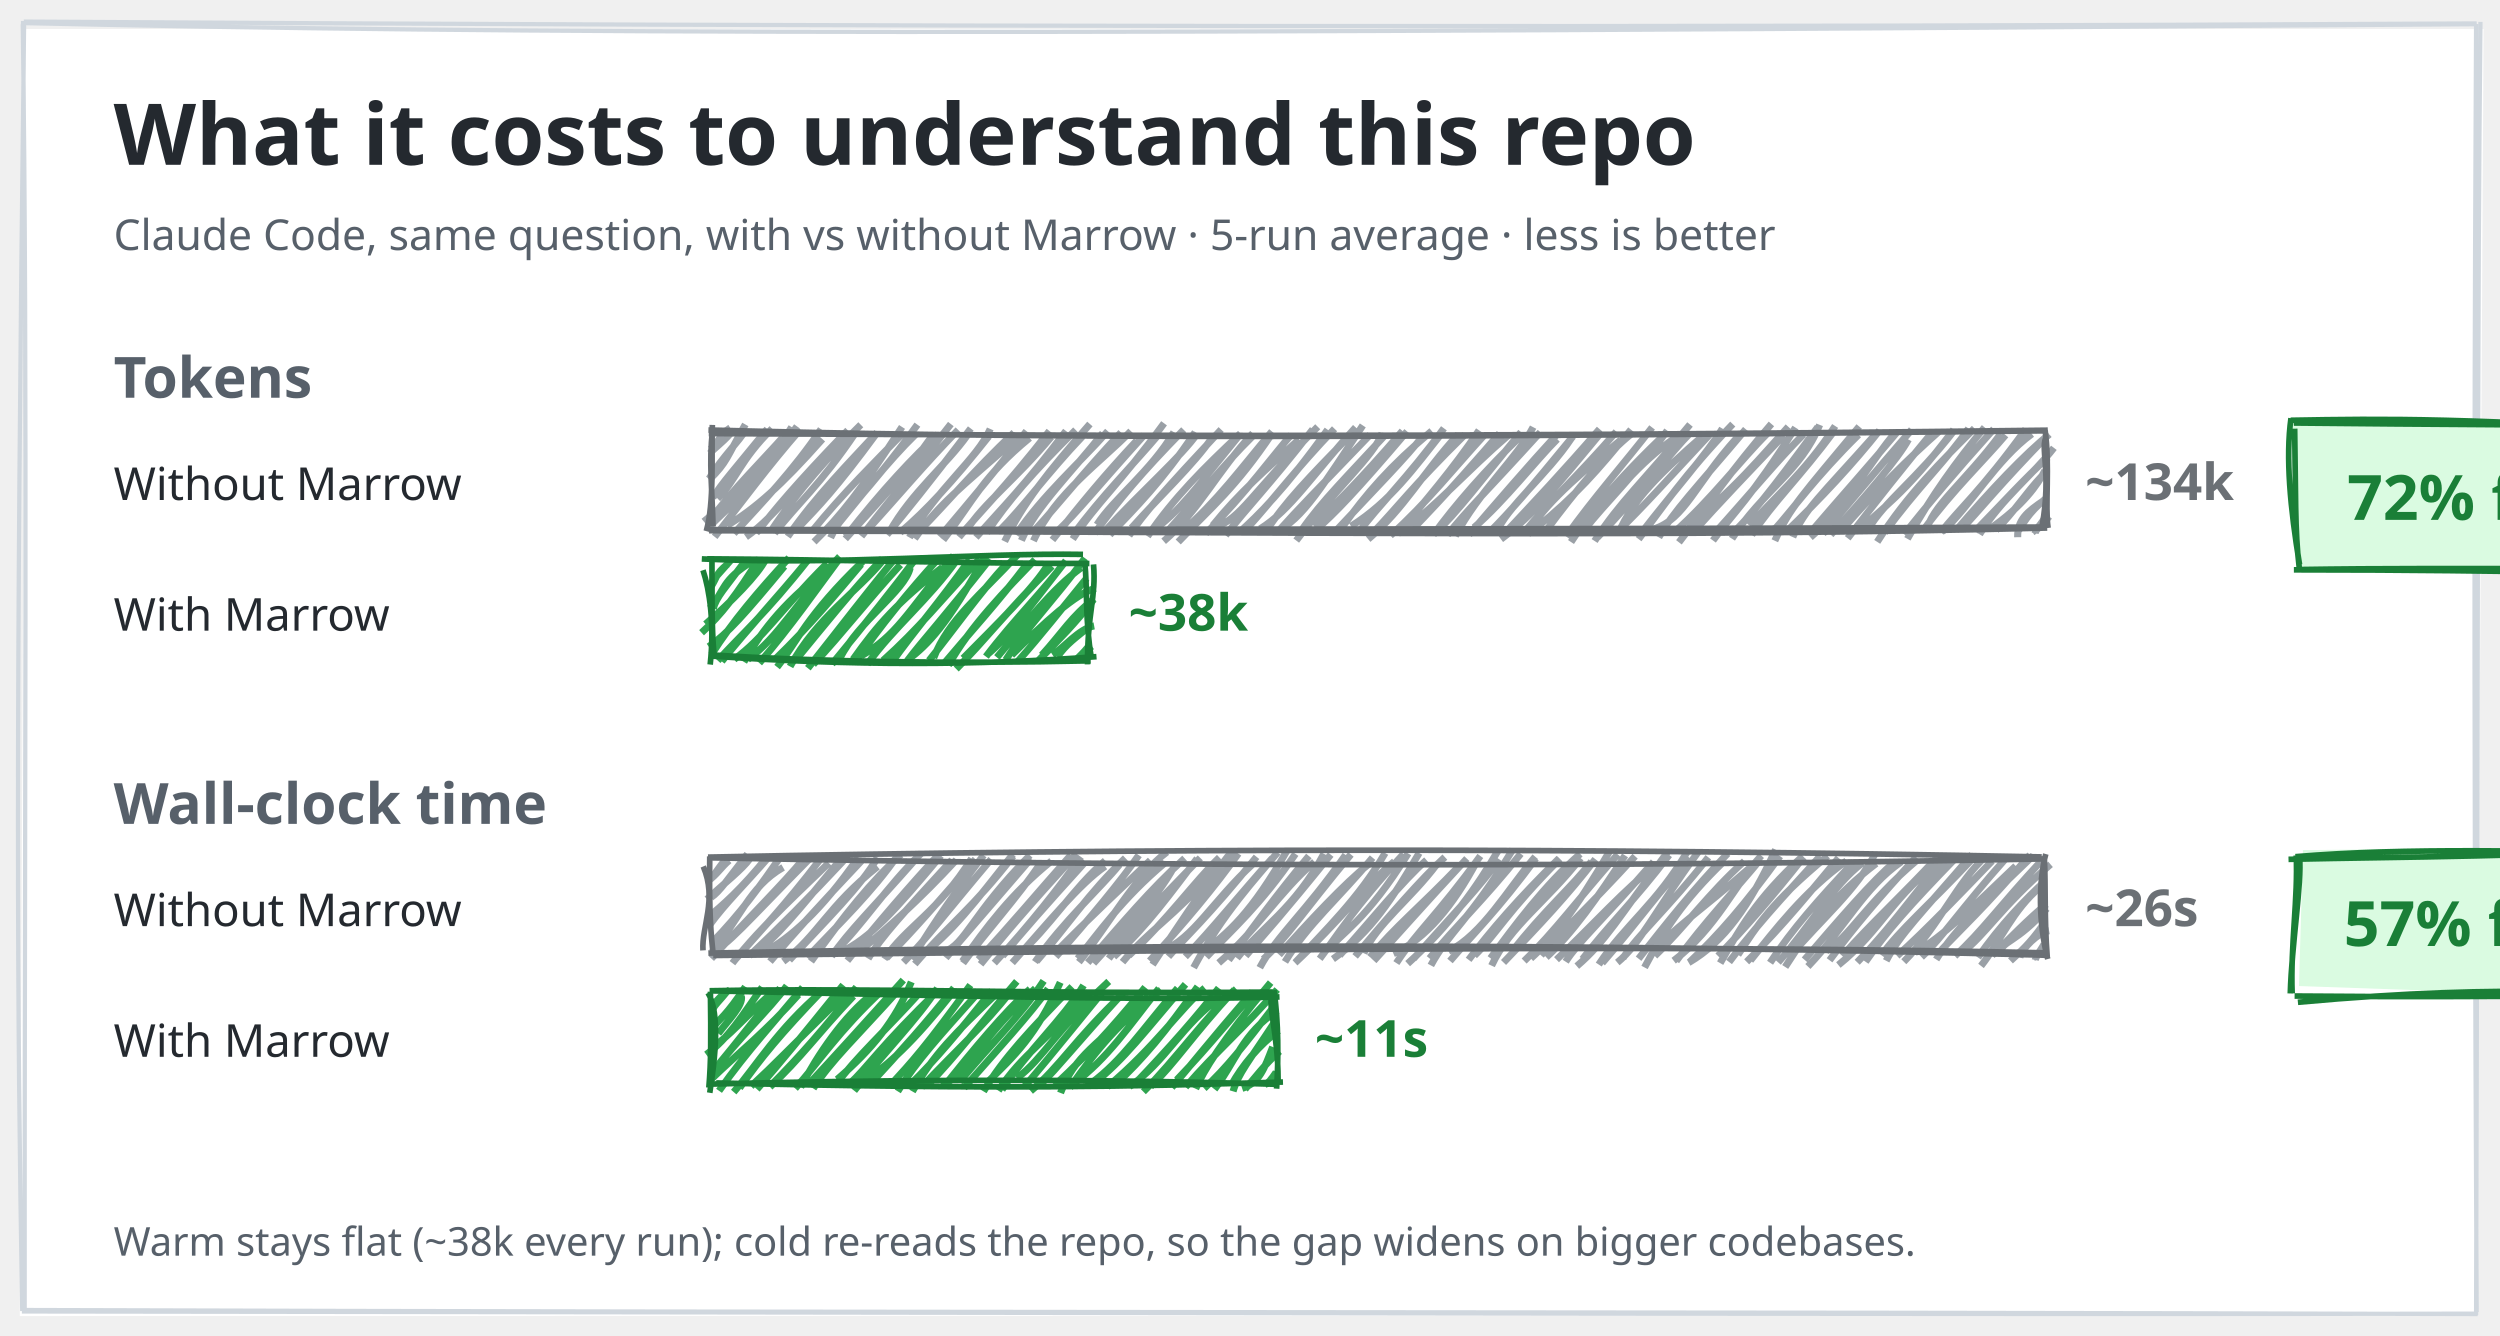
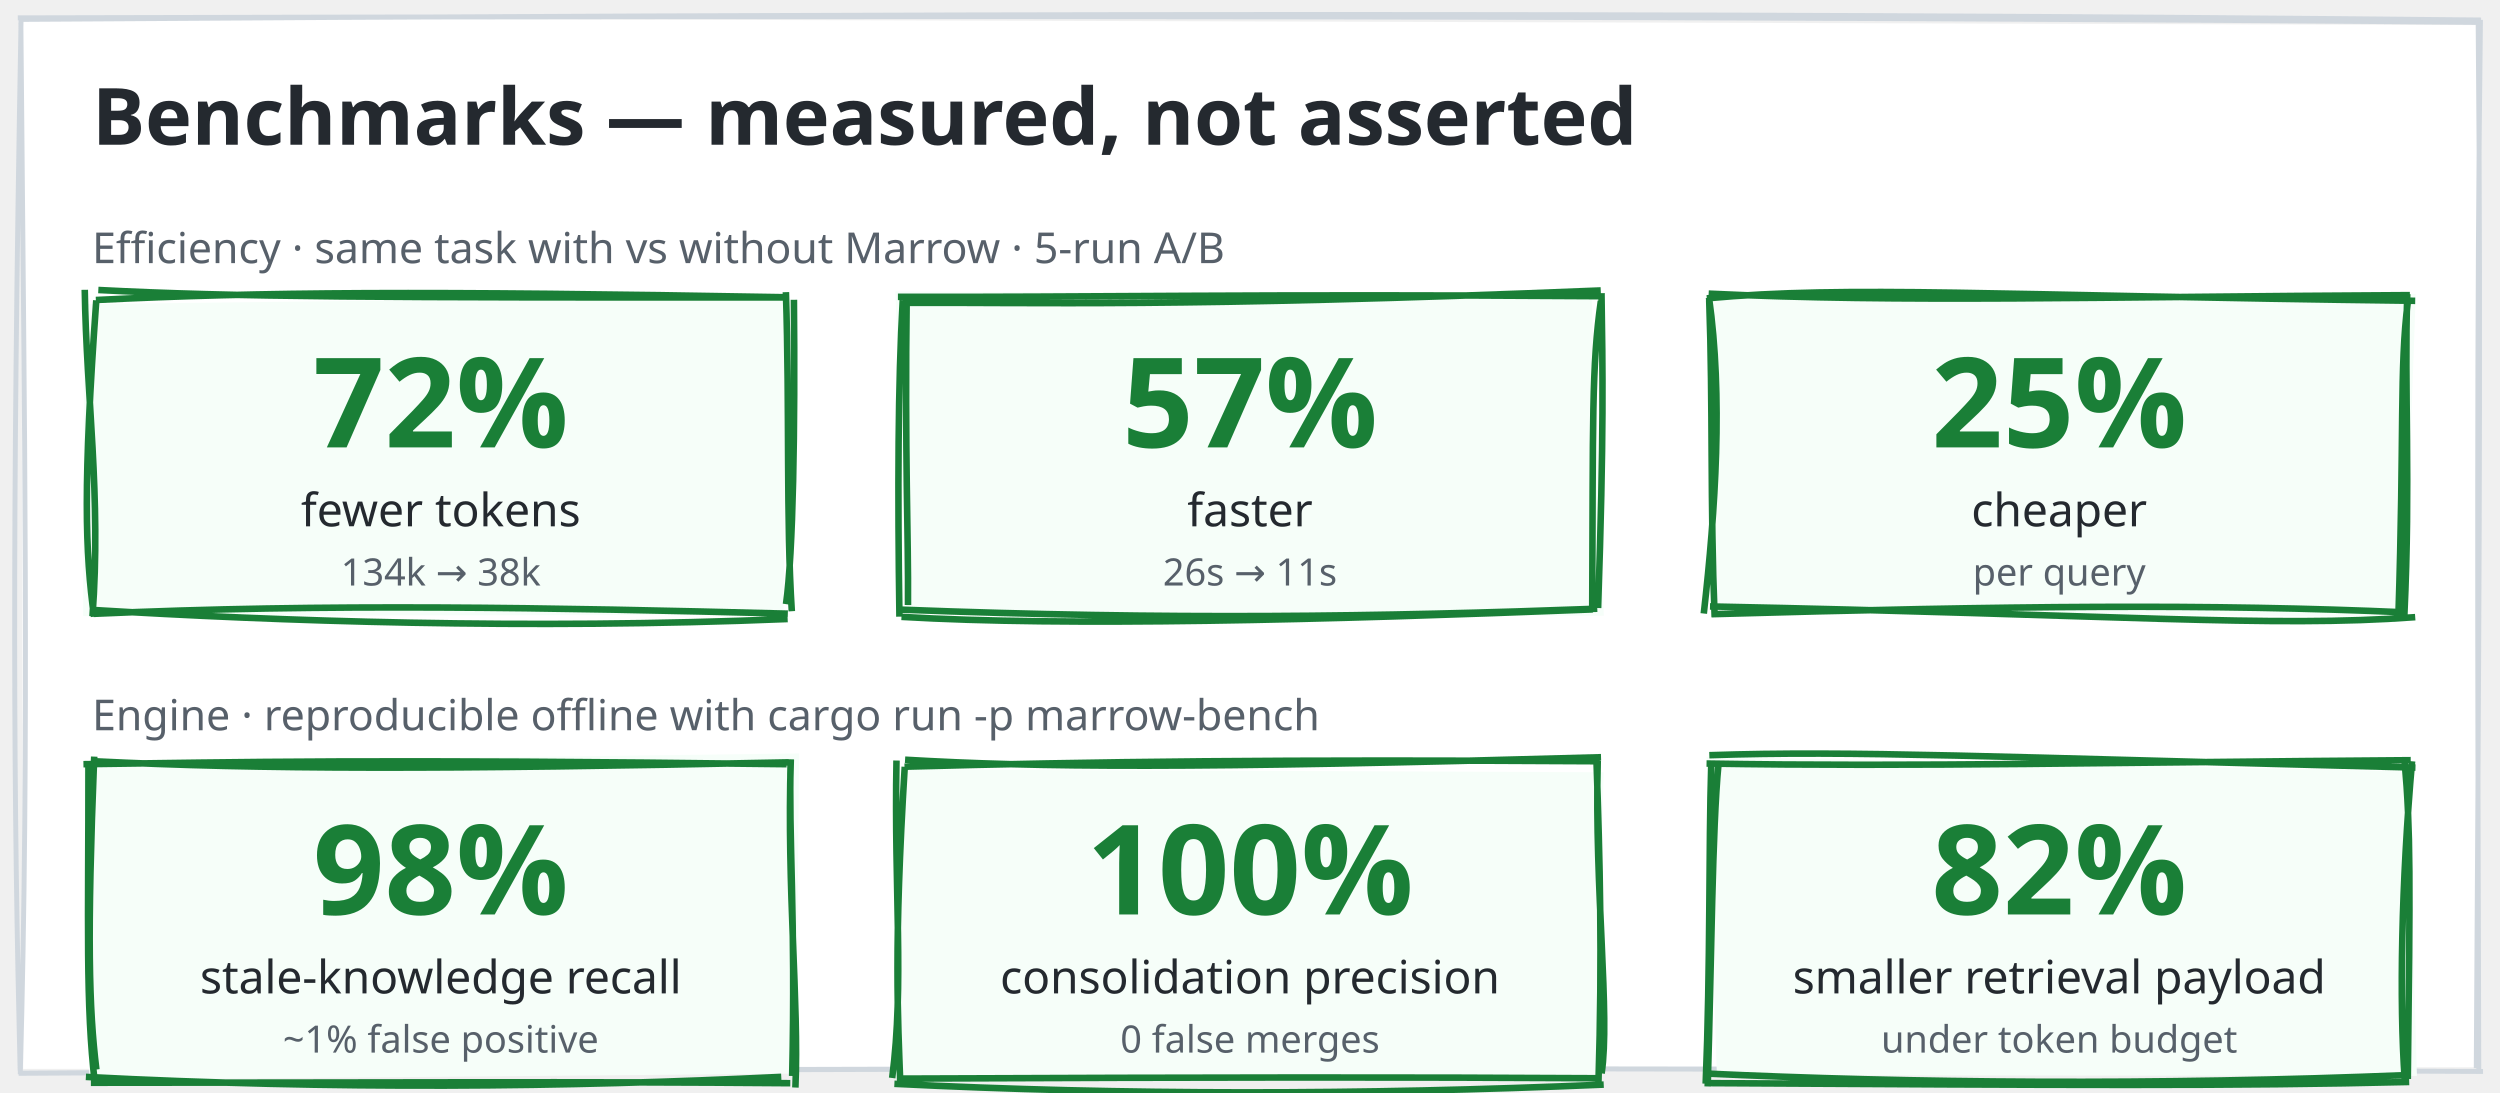
- <svg xmlns="http://www.w3.org/2000/svg" width="880" height="470" viewBox="0 0 880 470">
+ <svg xmlns="http://www.w3.org/2000/svg" width="760" height="332" viewBox="0 0 760 332">
  <g>
-     <path d="M9.014 10.21 L874.219 10.214 L871.725 463.129 L6.968 463.246" stroke="none" stroke-width="0" fill="#ffffff" />
-     <path d="M7.35 8.112 C185.949 12.082, 365.51 12.33, 871.815 8.513 M8.365 7.595 C302.872 9.437, 597.114 9.7, 871.792 8.247 M873.119 7.702 C872.056 109.875, 872.386 211.21, 871.579 462.941 M871.578 8.445 C871.112 110.295, 870.522 212.689, 871.782 461.853 M872.13 462.548 C591.802 461.636, 312.035 462.171, 8.779 461.122 M871.53 462.401 C698.993 462.794, 526.134 462.315, 7.696 461.637 M8.69 462.159 C8.581 295.414, 9.767 128.694, 8.008 8.497 M7.82 461.496 C5.99 357.839, 5.453 253.491, 8.487 8.172" stroke="#d0d7de" stroke-width="1.5" fill="none" />
+     <path d="M6.403 5.418 L753.876 7.626 L752.818 324.44 L7.056 324.946" stroke="none" stroke-width="0" fill="#ffffff" />
+     <path d="M5.41 5.421 C275.719 4.683, 546.901 4.96, 754.294 6.823 M5.853 5.906 C261.906 4.143, 518.523 3.609, 754.244 6.074 M753.367 7.453 C754.312 107.547, 753.453 209.377, 752.784 324.725 M754.06 6.04 C752.909 96.882, 753.14 188.465, 753.55 325.936 M754.844 325.724 C499.395 324.439, 244.683 324.686, 5.67 326.297 M754.243 325.706 C505.367 324.683, 255.75 324.39, 5.758 326.243 M6.157 326.587 C8.955 226.929, 7.395 126.642, 6.345 6.945 M6.117 325.473 C4.18 245.797, 3.537 164.705, 6.403 5.864" stroke="#d0d7de" stroke-width="1.5" fill="none" />
  </g>
-   <text x="40" y="58" font-family="Marker Felt, Comic Sans MS, sans-serif" font-size="30" font-weight="bold" fill="#24292f" text-anchor="start">What it costs to understand this repo</text>
-   <text x="40" y="88" font-family="Marker Felt, Comic Sans MS, sans-serif" font-size="15" font-weight="normal" fill="#57606a" text-anchor="start">Claude Code, same question, with vs without Marrow  ·  5-run average  ·  less is better</text>
-   <text x="40" y="140" font-family="Marker Felt, Comic Sans MS, sans-serif" font-size="20" font-weight="bold" fill="#57606a" text-anchor="start">Tokens</text>
-   <text x="40" y="176" font-family="Marker Felt, Comic Sans MS, sans-serif" font-size="16" font-weight="normal" fill="#24292f" text-anchor="start">Without Marrow</text>
+   <text x="28" y="44" font-family="Marker Felt, Comic Sans MS, sans-serif" font-size="24" font-weight="bold" fill="#24292f" text-anchor="start">Benchmarks — measured, not asserted</text>
+   <text x="28" y="80" font-family="Marker Felt, Comic Sans MS, sans-serif" font-size="13" font-weight="normal" fill="#57606a" text-anchor="start">Efficiency · same task with vs without Marrow · 5-run A/B</text>
  <g>
-     <path d="M249.804 152.226 C249.804 152.226, 249.804 152.226, 249.804 152.226 M249.804 152.226 C249.804 152.226, 249.804 152.226, 249.804 152.226 M250.032 158.164 C252.984 155.876, 253.121 153.108, 257.046 150.606 M249.936 159.541 C251.297 157.825, 253.855 156.267, 257.3 152.383 M249.69 168.849 C256.044 162.557, 255.627 161.225, 262.36 149.402 M249.621 168.454 C254.576 160.46, 260.238 155.367, 262.461 151.293 M252.603 175.498 C258.994 169.26, 260.471 161.946, 271.771 150.898 M250.931 175.144 C254.346 169.803, 258.205 165.618, 270.092 151.01 M247.756 183.586 C257.254 175.747, 268.791 166.316, 278.674 150.339 M249.531 183.626 C258.271 171.813, 268.951 161.513, 276.484 152.903 M249.744 185.425 C255.072 179.378, 262.251 175.536, 280.545 150.079 M251.562 188.954 C261.715 176.026, 270.106 164.452, 281.715 151.167 M255.911 185.03 C266.009 178.805, 274.71 171.263, 289.496 154.564 M258.354 187.79 C268.235 176.975, 279.393 165.38, 289.001 151.078 M262.571 189.007 C273.853 181.151, 282.881 167.369, 298.436 151.466 M266.198 187.638 C273.275 178.731, 279.415 171.184, 297.422 152.447 M271.291 187.078 C280.61 172.958, 292.442 159.855, 303 149.513 M272.656 187.723 C280.511 177.444, 288.634 170.933, 301.459 151.884 M281.076 185.669 C288.202 178.127, 293.737 172.708, 308.754 152.284 M277.294 188.879 C287.612 174.055, 299.028 162.79, 308.719 152.214 M286.544 190.755 C295.679 181.848, 303.025 172.654, 317.517 150.283 M285.775 187.097 C296.555 173.775, 308.652 161.946, 317.718 152.591 M292.368 189.289 C296.85 179.565, 304.45 174.968, 322.931 149.478 M292.479 187.599 C302.23 175.65, 312.783 162.128, 322.238 152.966 M297.545 189.681 C308.48 177.717, 319.783 165.481, 327.86 153.801 M297.7 188.883 C310.385 172.596, 321.946 160.406, 330.192 152.84 M303.199 188.772 C313.437 175.662, 321.495 166.27, 334.701 149.259 M305.175 186.698 C315.14 175.829, 325.069 163.903, 337.275 151.307 M312.941 187.454 C321.078 172.933, 332.996 163.904, 340.665 152.985 M312.233 188.198 C319.02 179.929, 325.907 171.566, 341.713 150.828 M320.129 189.205 C329.59 172.17, 344.01 161.544, 348.566 150.976 M316.861 187.461 C326.25 179.384, 334.82 170.222, 348.071 153.569 M321.965 189.595 C330.658 177.332, 337.19 172.499, 358.365 153.916 M323.559 187.003 C333.963 176.332, 342.565 165.919, 356.924 152.266 M332.022 190.055 C343.178 175.645, 345.806 167.832, 362.433 154.144 M330.805 189 C341.664 176.165, 349.878 166.456, 361.317 151.755 M340.443 186.414 C345.637 177.735, 357.92 168.423, 370.048 153.775 M337.583 189.074 C344.976 180.167, 352.963 172.684, 369.403 151.706 M347.332 187.527 C354.656 176.545, 363.47 166.355, 378.641 151.343 M343.525 189.155 C352.859 178.637, 360.512 171.157, 375.223 151.694 M353.638 190.587 C360.003 177.283, 368.706 166.357, 383.647 149.246 M351.556 187.091 C360.775 177.844, 368.761 166.468, 381.067 153.568 M359.525 190.243 C364.665 178.322, 377.502 166.068, 388.168 152.459 M357.634 188.234 C367.102 174.157, 379.745 163.304, 389.95 151.763 M363.755 190.385 C371.759 173.329, 387.386 162.776, 398.072 151.743 M364.371 186.457 C372.831 177.246, 380.999 166.73, 394.595 152.239 M370.457 190.06 C381.042 176.611, 388.762 167.296, 400.133 155.109 M371.701 187.497 C379.758 179.766, 384.873 172.929, 402.761 153.135 M377.598 189.758 C386.04 177.039, 393.892 170.624, 409.75 148.995 M377.318 188.739 C388.261 174.015, 398.227 164.336, 408.146 152.605 M386.125 184.694 C391.84 175.694, 405.215 165.696, 413.197 152.119 M385.296 187.737 C394.035 175.752, 401.328 166.936, 416.669 151.276 M388.697 187.184 C401.524 173.112, 416.143 160.409, 421.468 152.574 M390.666 188.239 C399.808 178.618, 408.823 169.797, 420.675 152.159 M398.284 185.845 C408.309 174.582, 420.273 163.413, 426.556 154.209 M397.422 188.533 C402.441 180.959, 409.799 172.66, 429.852 151.202 M405.475 186.981 C414.548 180.95, 422.355 170.21, 436.531 152.858 M403.939 188.782 C413.117 175.255, 423.869 164.552, 436.653 152.59 M409.607 190.524 C421.805 180.117, 428.724 165.612, 440.989 152.536 M410.083 187.974 C421.846 175.016, 430.322 164.007, 440.825 153.643 M414.729 190.771 C426.558 178.417, 434.898 171.757, 447.85 152.499 M416.121 187.032 C428.174 176.746, 437.118 164.458, 447.714 151.874 M426.885 184.973 C436.182 173.437, 445.605 165.255, 457.284 154.665 M424.419 187.792 C437.88 174.459, 449.667 158.338, 454.463 153.101 M427.962 185.428 C436.668 182.695, 440.393 173.686, 463.842 150.21 M431.422 188.454 C439.271 178.209, 445.995 171.866, 462.109 151.128 M438.926 186.066 C448.248 175.721, 456.307 164.958, 469.764 150.92 M436.126 187.49 C442.72 181.493, 451.929 172.753, 467.317 151.256 M443.524 186.191 C454.574 179.286, 461.403 167.747, 477.196 150.432 M445.52 187.224 C452.218 176.78, 460.973 167.85, 474.983 153.446 M448.858 187.265 C458.42 183.213, 466.145 169.994, 479.709 149.748 M450.067 186.883 C457.127 179.02, 462.678 173.394, 482.285 153.015 M456.279 190.276 C470.467 171.562, 483.7 160.571, 486.488 152.412 M458.039 186.806 C465.106 176.55, 474.572 167.261, 487.66 153.056 M462.495 185.165 C469.67 177.632, 478.385 169.505, 493.658 151.685 M462.824 186.855 C469.733 180.877, 476.976 173.375, 495.3 151.859 M472.533 185.487 C480.848 173.803, 489.387 163.941, 503.966 151.7 M470.06 187.05 C482.573 173.631, 495.987 159.998, 500.992 153.237 M475.569 185.239 C489.568 176.38, 497.433 165.172, 508.05 151.813 M478.437 187.179 C484.857 178.339, 495.498 168.216, 508.261 150.752 M481.588 189.788 C494.342 179.104, 500.734 166.536, 513.253 152.923 M482.762 188.038 C491.677 178.936, 496.642 171.72, 515.645 153.001 M489.438 188.495 C502.178 177.095, 512.242 164.282, 522.615 153.01 M491.868 188.088 C501.333 176.708, 511.461 165.095, 520.621 151.467 M494.758 185.815 C504.877 178.779, 516.976 165.204, 530.905 153.236 M495.932 187.63 C509.75 173.466, 521.209 160.231, 527.843 152.527 M505.144 187.639 C512.307 181.263, 522.103 168.17, 535.403 152.094 M504.516 188.28 C512.007 177.924, 523.207 165.035, 535.802 153.034 M512.279 188.667 C520.71 172.819, 533.973 161.249, 539.664 150.357 M509.507 188.264 C516.565 179.369, 522.71 173.621, 542.216 152.138 M518.878 185.681 C529.713 176.315, 540.693 161.977, 548.146 154.581 M517.08 188.19 C526.245 177.513, 538.274 163.565, 548.138 152.838 M526.727 187.578 C530.198 178.663, 544.741 166.982, 553.113 154.294 M524.346 187.314 C531.651 179.973, 538.022 172.761, 553.704 153.582 M528.336 189.796 C539.795 181.251, 547.704 171.43, 563.871 151.929 M529.98 187.395 C539.477 177.219, 550.342 165.747, 563.05 151.022 M537.633 188.337 C541.732 180.042, 551.206 170.841, 570.497 154.894 M536.856 186.97 C544.952 176.945, 555.25 167.722, 568.952 151.939 M540.619 185.884 C554.65 174.522, 562.251 165.75, 574.109 151.23 M544.113 186.956 C554.758 172.468, 566.232 158.97, 574.25 152.728 M552.997 190.794 C557.976 183.287, 564.856 173.342, 584.366 154.476 M551.272 188.835 C560.934 175.266, 572.329 162.435, 581.544 150.457 M558.335 185.414 C567.122 175.564, 576.852 162.727, 589.889 153.992 M557.631 186.624 C565.051 177.052, 575.395 167.478, 586.874 151.561 M561.305 190.435 C570.393 176.36, 578.082 169.989, 594.886 149.42 M562.274 189.177 C576.577 174.576, 588.519 158.813, 594.964 152.404 M569.759 187.597 C574.77 175.825, 584.255 166.727, 599.68 153.2 M568.92 187.632 C578.33 178.553, 587.973 167.737, 601.859 152.903 M576.801 189.78 C584.973 178.932, 592.98 166.959, 609.934 149.276 M578.158 187.063 C587.888 174.436, 601.301 159.181, 606.273 150.861 M582.152 186.206 C593.042 182.76, 596.499 170.654, 611.346 154.169 M583.901 189.149 C588.933 180.048, 596.914 171.997, 614.515 151.089 M590.986 190.9 C601.573 177.248, 609.399 165.552, 623.538 149.218 M589.272 187.423 C602.651 175.503, 612.344 162.277, 622.313 152.377 M593.796 185.083 C608.393 174.817, 621.7 158.745, 629.483 150.221 M595.994 187.349 C605.153 177.13, 615.113 166.734, 627.919 153.219 M602.967 190.253 C610.223 180.382, 616.285 175.356, 632.011 150.509 M603.256 188.017 C616.16 173.792, 625.556 162.176, 634.835 152.895 M609.656 189.627 C620.369 172.825, 634.108 165.821, 640.51 149.533 M610.706 186.912 C616.202 181.359, 622.274 174.41, 639.873 150.312 M615.86 185.05 C623.182 176.268, 635.295 166.597, 645.973 149.943 M616.625 188.282 C624.281 176.608, 633.263 168.398, 646.028 151.2 M624.737 190.35 C630.084 178.608, 634.182 174.575, 654.452 150.133 M624.502 186.538 C630.645 179.821, 639.209 167.772, 654.203 153.025 M631.053 189.056 C635.443 178.974, 640.235 175.26, 660.269 152.762 M628.447 187.458 C640.767 175.694, 652.529 162.967, 661.593 151.516 M637.265 189.145 C650.05 178.172, 658.516 162.113, 667.526 151.834 M637.349 187.346 C647.975 174.95, 658.704 162.968, 667.995 151.845 M644.432 188.224 C656.099 175.458, 668.377 161.132, 671.766 154.716 M641.703 187.865 C649.608 178.748, 657.704 168.798, 672.91 151.24 M648.216 186.703 C660.195 172.852, 672.206 160.968, 682.478 151.911 M650.391 189.476 C660.125 176.88, 670.301 163.998, 679.834 152.556 M655.792 185.647 C660.69 180.044, 670.271 174.731, 687.694 151.223 M657.616 186.341 C663.302 176.437, 674.231 169.217, 687.941 151.442 M660.779 190.74 C671.651 173.738, 683.389 162.421, 694.997 150.78 M663.4 187.518 C673.904 172.792, 686.67 160.369, 692.936 150.819 M671.412 189.672 C680.042 174.254, 688.532 162.552, 698.576 150.431 M670.246 188.059 C679.523 176.525, 687.094 167.398, 701.815 150.993 M678.115 187.292 C679.432 178.449, 691.533 169.946, 704.29 152.685 M677.052 186.567 C687.159 172.763, 699.035 161.433, 705.965 153.129 M683.7 187.149 C693.487 178.309, 702.755 161.792, 715.229 152.735 M683.189 187.426 C688.892 179.894, 697.529 172.587, 713.05 151.092 M688.579 186.65 C700.233 172.957, 713.454 159.104, 721.343 152.918 M690.172 186.558 C696.657 179.794, 703.804 170.694, 721.228 152.825 M696.816 188.077 C704.484 175.607, 716.04 166.734, 722.971 157.631 M695.271 186.923 C704.15 177.843, 713.097 167.94, 720.906 160.975 M700.437 186.123 C711.944 178.239, 717.408 170.466, 719.814 165.603 M702.574 186.636 C709.209 179.908, 712.963 173.686, 718.94 167.339 M710.217 189.099 C710.133 182.913, 713.446 180.222, 719.692 176.004 M710.365 186.911 C711.996 184.875, 713.592 180.746, 720.337 175.311 M716.369 187.732 C716.712 185.949, 717.685 186.402, 721.294 181.8 M715.43 187.314 C717.607 185.916, 719.145 183.174, 720.008 182.047" stroke="#9aa0a6" stroke-width="2.5" fill="none" />
-     <path d="M249.484 152.624 C369.943 153.135, 488.693 154.239, 720.815 151.426 M249.36 151.364 C348.561 153.912, 447.255 154.676, 720.076 151.656 M720.415 153.681 C717.921 156.841, 722.205 166.319, 718.839 184.993 M719.857 151.341 C721.63 163.998, 719.784 178.168, 720.938 185.852 M720.616 185.862 C591.347 189.22, 460.844 187.41, 249.604 186.803 M720.47 185.515 C564.724 186.323, 409.993 186.247, 249.517 186.444 M248.609 186.962 C251.437 176.816, 250.404 160.993, 250.743 149.568 M250.992 185.303 C250.763 174.038, 249.45 161.745, 250.802 151.97" stroke="#6b7075" stroke-width="2" fill="none" />
+     <path d="M25.595 92.457 L239.252 89.882 L238.186 186.862 L25.272 187.286" stroke="none" stroke-width="0" fill="#f6fef9" />
+     <path d="M29.887 88.156 C71.048 90.279, 115.248 90.508, 239.037 90.417 M29.141 91.202 C78.893 88.74, 128.84 88.389, 239.493 90.371 M241.356 91.134 C241.724 129.982, 241.134 168.292, 238.944 183.656 M238.912 88.812 C240.065 124.634, 238.953 158.102, 240.713 185.812 M239.447 188.181 C160.174 191.438, 84.058 188.826, 28.265 185.421 M239.501 186.553 C167.696 184.703, 98.94 183.401, 28.434 186.608 M28.11 187.356 C30.832 150.711, 26.247 120.829, 25.765 88.1 M28.596 187.471 C25.874 167.873, 25.224 147.468, 29.272 91.302" stroke="#1a7f37" stroke-width="2" fill="none" />
  </g>
-   <text x="734" y="176" font-family="Marker Felt, Comic Sans MS, sans-serif" font-size="18" font-weight="bold" fill="#6b7075" text-anchor="start">~134k</text>
-   <text x="40" y="222" font-family="Marker Felt, Comic Sans MS, sans-serif" font-size="16" font-weight="normal" fill="#24292f" text-anchor="start">With Marrow</text>
+   <text x="134" y="136" font-family="Marker Felt, Comic Sans MS, sans-serif" font-size="38" font-weight="bold" fill="#1a7f37" text-anchor="middle">72%</text>
+   <text x="134" y="160" font-family="Marker Felt, Comic Sans MS, sans-serif" font-size="14" font-weight="normal" fill="#24292f" text-anchor="middle">fewer tokens</text>
+   <text x="134" y="178" font-family="Marker Felt, Comic Sans MS, sans-serif" font-size="11.5" font-weight="normal" fill="#57606a" text-anchor="middle">134k → 38k</text>
  <g>
-     <path d="M250.274 197.685 C250.274 197.685, 250.274 197.685, 250.274 197.685 M250.274 197.685 C250.274 197.685, 250.274 197.685, 250.274 197.685 M250.134 206.712 C252.343 203.56, 251.557 202.302, 256.045 198.638 M250.081 205.658 C251.713 203.308, 252.185 202.815, 257.161 197.266 M249.885 214.11 C255.364 207.614, 253.741 204.344, 265.088 197.381 M251.072 214.305 C251.994 210.262, 255.541 206.583, 261.691 198.325 M246.955 222.721 C253.847 216.445, 259.399 209.297, 267.202 196.571 M248.357 219.705 C257.575 211.691, 266.802 202.297, 269.478 196.968 M250.486 230.337 C257.84 218.738, 266.708 208.372, 277.747 196.343 M249.485 227.627 C256.101 223.017, 262.01 216.357, 276.111 199.328 M252.659 232.539 C260.688 223.595, 269.46 216.129, 284.532 196.953 M254.061 232.804 C262.914 221.655, 274.206 209.575, 283.375 198.357 M261.851 232.989 C267.086 223.986, 274.056 213.394, 291.295 200.096 M258.442 232.08 C268.997 224.394, 273.602 215.918, 291.143 198.285 M263.244 232.101 C274.15 224.201, 280.225 211.97, 295.564 195.909 M267.285 233.382 C278.155 220.896, 288.024 206.613, 295.558 196.551 M273.539 234.804 C280.479 226.112, 283.812 216.733, 303.695 197.604 M272.883 232.032 C285.091 220.245, 294.57 208.79, 303.121 198.642 M278.106 234.599 C287.521 217.304, 301.959 208.134, 310.671 197.387 M281.083 231.143 C289.621 220.787, 300.233 207.407, 310.62 196.652 M284.37 235.218 C296.962 219.358, 304.465 209.346, 315.124 196.474 M286.294 233.867 C296.758 222.739, 304.442 212.408, 316.933 198.802 M295.728 231.606 C302.031 218.793, 318.603 208.013, 320.382 199.881 M292.866 233.729 C304.446 219.789, 314.717 206.707, 321.907 197.232 M300.268 232.111 C309.006 219.784, 315.814 212.106, 331.729 199.696 M300.787 233.483 C309.802 220.37, 320.265 207.736, 329.95 197.039 M303.112 230.9 C315.418 223.72, 319.109 216.164, 335.673 195.55 M305.315 233.762 C314.876 220.564, 326.876 211.153, 337.063 196.781 M310.788 232.551 C323.276 221.379, 331.362 211.232, 344.857 196.656 M313.609 233.587 C322.337 221.364, 330.58 212.102, 341.341 196.94 M319.754 232.149 C326.514 226.929, 333.567 220.026, 346.57 196.124 M319.339 232.622 C324.842 225.322, 332.123 217.536, 348.437 196.79 M328.654 231.58 C333.809 218.142, 345.095 209.512, 358.328 195.136 M326.997 232.533 C335.036 222.623, 344.989 208.414, 354.458 198.256 M333.854 234.181 C341.416 220.47, 354.482 207.26, 364.321 197.004 M332.529 233.294 C340.923 223.266, 351.659 211.6, 361.601 198.346 M336.593 235.487 C346.716 225.441, 353.464 216.2, 370.304 199.279 M339.016 231.743 C350.076 220.586, 364.734 206.147, 368.89 198.653 M347.954 230.029 C354.417 224.686, 361.946 214.344, 375.197 197.386 M347.047 231.123 C356.405 218.688, 369.028 206.074, 374.301 198.339 M350.912 231.415 C361.05 219.363, 370.672 206.945, 380.604 199.834 M354.013 232.336 C360.524 221.993, 371.697 210.431, 381.903 196.466 M356.093 230.61 C367.196 219.507, 378.946 208.608, 385.686 207.075 M358.261 232.825 C366.532 223.539, 373.795 214.195, 382.475 203.588 M366.661 230.655 C373.814 222.841, 377.204 216.838, 385.203 210.769 M365.642 232.392 C372.56 225.423, 378.836 219.021, 384.879 211.137 M370.516 230.557 C374.282 228.125, 379.879 221.252, 385.145 220.31 M372.237 231.261 C375.071 226.838, 379.045 224.193, 383.365 220.601 M379.433 231.686 C380.431 231.128, 379.853 230.947, 384.306 227.497 M378.615 232.413 C379.8 231.225, 381.585 229.578, 382.965 227.795" stroke="#2ea44f" stroke-width="2.5" fill="none" />
-     <path d="M247.032 196.739 C293.765 199.07, 344.925 194.515, 381.22 195.143 M248.93 196.7 C296.343 197.016, 341.052 198.358, 383.475 198.356 M384.916 198.675 C385.913 210.301, 382.744 215.341, 382.796 233.859 M381.793 197.416 C382.912 208.139, 381.819 218.273, 384.241 231.961 M385.967 231.144 C344.712 234.25, 299.844 234.437, 250.124 230.913 M383.939 232.6 C335.854 233.746, 288.145 232.932, 249.925 230.502 M249.982 233.928 C251.552 219.698, 249.773 207.678, 247.453 200.716 M251.358 230.599 C250.409 220.509, 250.704 209.382, 250.606 197.583" stroke="#1a7f37" stroke-width="2" fill="none" />
+     <path d="M272.194 88.589 L483.82 89.599 L487.567 187.213 L275.66 186.585" stroke="none" stroke-width="0" fill="#f6fef9" />
+     <path d="M274.379 92.068 C313.987 91.852, 357.871 93.542, 486.629 88.295 M272.965 90.231 C328.68 90.403, 382.687 89.299, 486.047 90.045 M486.661 91.51 C483.846 111.307, 484.294 127.791, 484.03 185.352 M486.858 89.113 C487.2 112.21, 487.624 131.375, 485.824 184.84 M484.196 185.259 C401.571 188.508, 323.83 190.458, 274.049 187.528 M485.576 185.043 C420.006 187.473, 354.884 188.453, 274.353 185.343 M276.029 183.934 C276.197 162.285, 275.013 139.831, 275.652 89.291 M273.423 187.468 C272.875 149.67, 272.984 116.174, 274.433 91.285" stroke="#1a7f37" stroke-width="2" fill="none" />
  </g>
-   <text x="397.284" y="222" font-family="Marker Felt, Comic Sans MS, sans-serif" font-size="18" font-weight="bold" fill="#1a7f37" text-anchor="start">~38k</text>
+   <text x="380" y="136" font-family="Marker Felt, Comic Sans MS, sans-serif" font-size="38" font-weight="bold" fill="#1a7f37" text-anchor="middle">57%</text>
+   <text x="380" y="160" font-family="Marker Felt, Comic Sans MS, sans-serif" font-size="14" font-weight="normal" fill="#24292f" text-anchor="middle">faster</text>
+   <text x="380" y="178" font-family="Marker Felt, Comic Sans MS, sans-serif" font-size="11.5" font-weight="normal" fill="#57606a" text-anchor="middle">26s → 11s</text>
  <g>
-     <path d="M806.394 147.96 L958.852 148.92 L958.962 198.375 L808.446 199.873" stroke="none" stroke-width="0" fill="#dafbe1" />
-     <path d="M806.308 147.94 C839.007 147.363, 869.349 146.896, 955.005 152.872 M807.441 148.894 C855.09 149.322, 902.129 149.944, 956.77 149.241 M957.65 147.585 C959.309 160.131, 961.68 176.243, 960.902 200.645 M956.421 150.348 C960.062 170.422, 959.132 186.994, 959.412 199.065 M957.88 198.046 C913.137 201.376, 870.456 199.475, 808.775 200.486 M958.699 200.924 C927.059 202.6, 891.825 200.58, 807.446 200.584 M809.439 198.733 C806.131 178.785, 804.518 161.007, 806.428 147.21 M809.345 199.905 C807.737 186.915, 808.118 172.565, 807.721 150.889" stroke="#1a7f37" stroke-width="2" fill="none" />
+     <path d="M518.794 90.722 L734.388 89.315 L730.947 187.564 L520.048 185.883" stroke="none" stroke-width="0" fill="#f6fef9" />
+     <path d="M518.871 90.7 C562.205 86.709, 605.773 89.86, 734.222 91.452 M519.429 89.261 C578.467 92.065, 636.534 90.209, 732.601 89.718 M731.966 91.886 C729.425 111.833, 730.909 131.69, 729.116 187.048 M731.805 89.414 C730.879 118.986, 732.838 146.048, 730.934 186.869 M734.226 187.617 C690.649 190.857, 643.123 186.81, 519.834 184.356 M731.651 186.174 C672.317 183.528, 610.828 184.149, 520.272 186.718 M517.948 186.511 C521.562 154.659, 523.78 120.434, 519.54 90.481 M521.25 187.465 C519.876 153.668, 520.744 123.28, 519.594 91.267" stroke="#1a7f37" stroke-width="2" fill="none" />
  </g>
-   <text x="883" y="183" font-family="Marker Felt, Comic Sans MS, sans-serif" font-size="22" font-weight="bold" fill="#1a7f37" text-anchor="middle">72% fewer</text>
-   <text x="40" y="290" font-family="Marker Felt, Comic Sans MS, sans-serif" font-size="20" font-weight="bold" fill="#57606a" text-anchor="start">Wall-clock time</text>
-   <text x="40" y="326" font-family="Marker Felt, Comic Sans MS, sans-serif" font-size="16" font-weight="normal" fill="#24292f" text-anchor="start">Without Marrow</text>
+   <text x="626" y="136" font-family="Marker Felt, Comic Sans MS, sans-serif" font-size="38" font-weight="bold" fill="#1a7f37" text-anchor="middle">25%</text>
+   <text x="626" y="160" font-family="Marker Felt, Comic Sans MS, sans-serif" font-size="14" font-weight="normal" fill="#24292f" text-anchor="middle">cheaper</text>
+   <text x="626" y="178" font-family="Marker Felt, Comic Sans MS, sans-serif" font-size="11.5" font-weight="normal" fill="#57606a" text-anchor="middle">per query</text>
+   <text x="28" y="222" font-family="Marker Felt, Comic Sans MS, sans-serif" font-size="13" font-weight="normal" fill="#57606a" text-anchor="start">Engine · reproducible offline with  cargo run -p marrow-bench</text>
  <g>
-     <path d="M249.939 302.07 C249.939 302.07, 249.939 302.07, 249.939 302.07 M249.939 302.07 C249.939 302.07, 249.939 302.07, 249.939 302.07 M250.057 309.544 C252.66 306.321, 254.317 303.465, 256.231 301.612 M249.194 310.107 C252.35 307.897, 253.811 305.254, 256.66 302.861 M248.855 316.507 C255.127 310.845, 261.41 305.849, 263.919 302.306 M250.314 315.871 C253.213 313.979, 256.426 309.189, 263.088 300.639 M249.481 322.596 C253.469 319.488, 261.494 312.451, 270.282 301.323 M249.76 325.611 C255.334 317.957, 262.015 311.558, 270.759 301.49 M250.941 334.376 C260.642 323.592, 263.413 312.361, 275.655 305.331 M250.44 331.986 C260.578 321.64, 267.565 311.897, 275.026 301.148 M250.162 335.307 C255.936 333.137, 262.248 325.238, 285.9 301.307 M250.407 337.415 C262.658 323.903, 276.616 310.087, 282.672 302.49 M257.813 339.03 C267.887 325.96, 284.037 311.412, 291.731 303.747 M258.793 337.78 C267.465 327.825, 276.01 319.099, 288.627 302.584 M265.314 335.64 C272.749 330.792, 280.726 320.938, 294.843 303.756 M263.746 336.474 C274.496 326.291, 284.114 316.67, 297.404 302.442 M268.697 335.276 C277.983 330.391, 288.927 320.811, 302.161 301.785 M271.044 338.478 C278.89 329.152, 287.101 320.105, 303.228 303.029 M275.715 338.436 C287.894 329.299, 291.313 319.046, 308.89 305.058 M277.855 337.978 C290.862 323.817, 303.055 312.004, 308.861 301.86 M285.482 338.453 C296.971 322.345, 306.935 309.922, 317.127 300.813 M284.093 337.058 C296.097 324.446, 306.851 314.214, 316.256 300.772 M294.38 334.403 C302.547 327.009, 312.332 311.678, 324.349 300.287 M292.715 336.633 C298.51 328.065, 307.748 319.028, 321.748 303.093 M295.662 335.321 C306.58 330.095, 314.826 320.715, 331.223 301.172 M298.27 338.157 C308.54 325.307, 321.007 310.927, 330.493 300.708 M302.423 334.948 C312.211 326.942, 323.571 316.83, 336.64 302.679 M305.595 337.453 C310.123 329.898, 318.252 321.095, 335.098 302.693 M311.286 337.593 C318.889 326.164, 330.244 321.081, 341.997 302.211 M311.988 337.255 C321.457 327.713, 329.747 318.018, 343.351 302.435 M320.917 337.642 C329.17 324.053, 337.898 311.705, 346.256 301.012 M318.024 338.724 C325.924 330.78, 333.729 320.328, 348.879 302.451 M322.017 339.342 C333.099 326.362, 342.983 319.127, 356.652 301.29 M323.335 337.098 C335.073 328.522, 343.339 317.357, 356.535 300.713 M332.351 334.997 C339.849 332.419, 341.818 322.096, 362.539 301.04 M332.933 337.192 C338.08 330.905, 344.429 323.784, 362.86 302.31 M338.99 339.026 C346.557 328.604, 358.488 315.548, 366.208 303.924 M338.751 338.374 C346.781 326.843, 356.224 314.208, 370.142 303.051 M345.159 339.427 C354.209 328.182, 360.823 320.404, 378.969 300.479 M344.371 337.762 C355.53 325.861, 365.017 314.394, 376.965 300.957 M349.989 338.998 C362.033 326.132, 373.527 311.419, 380.474 301.605 M352.896 336.541 C359.381 328.674, 367.337 319.535, 382.095 303.3 M356.312 338.903 C369.216 324.556, 379.899 311.194, 389.009 304.933 M357.919 336.594 C369.481 326.521, 377.661 312.642, 389.019 302.972 M364.312 338.651 C374.032 324.569, 387.862 312.067, 394.027 304.374 M364.879 338.349 C374.915 327.072, 383.342 314.028, 396.13 302.024 M371.075 335.725 C383.275 323.2, 395.657 311.87, 404.935 302.811 M371.656 336.776 C382.975 324.102, 395.357 309.079, 400.856 301.009 M379.772 338.663 C389.739 326.173, 400.127 307.717, 410.778 299.89 M379.329 337.432 C386.279 328.966, 394.904 316.37, 410.13 303.67 M384.919 339.079 C396.776 325.86, 406.365 317.824, 413.528 304.654 M382.885 338.858 C394.715 325.211, 405.2 312.738, 417.007 302.126 M390.298 337.421 C399.252 325.279, 409.263 315.827, 422.503 301.983 M392.059 336.785 C403.598 326.33, 412.413 313.95, 421.393 302.208 M395.12 338.668 C404.593 327.169, 411.441 324.533, 429.805 304.233 M397.341 336.356 C410.844 323.913, 420.867 309.826, 429.234 301.826 M405.709 339.551 C415.145 325.333, 421.509 315.335, 433.805 299.317 M404.671 338.217 C416.398 325.574, 427.984 311.676, 435.907 300.45 M409.17 334.636 C420.063 330.405, 426.896 317.064, 441.144 303.986 M411.287 336.746 C416.366 330.83, 425.669 322.335, 442.303 301.598 M420.151 340.625 C430.556 321.333, 442.322 308.929, 449.736 300.04 M417.233 336.77 C426.618 327.157, 436.286 314.972, 447.882 302.055 M422.022 336.166 C432.608 328.315, 440.356 321.45, 453.234 299.057 M424.624 336.895 C433.873 327.078, 443.581 318.741, 456.009 300.57 M428.975 338.955 C443.007 326.847, 450.037 314.28, 462.68 303.344 M432.523 337.937 C440.86 326.689, 449.056 315.255, 460.725 301.297 M435.432 337.287 C443.359 326.999, 455.929 319.624, 466.007 300.527 M438.483 336.485 C445.57 328.256, 450.737 322.726, 468.42 300.83 M443.432 340.625 C449.81 328.771, 459.078 321.765, 473.649 300.93 M444.685 337.645 C452.974 330.149, 458.225 321.585, 475.513 300.762 M450.281 336.092 C459.98 325.194, 473.779 310.392, 481.77 304.218 M452.307 338.582 C460.337 325.367, 471.096 316.413, 483.152 301.887 M455.841 338.928 C470.597 325.222, 483.582 308.707, 490.78 303.257 M455.994 338.734 C466.001 327.915, 478.388 316.068, 487.567 300.267 M467.309 334.472 C471.681 328.932, 481.231 323.812, 495.672 300.405 M464.534 337.504 C470.259 329.965, 476.459 319.634, 494.042 300.608 M469.189 337.592 C482.531 328.272, 490.174 316.252, 499.551 300.255 M471.555 336.29 C482.959 323.687, 493.708 310.028, 502.132 302.757 M480.075 335.554 C484.509 325.329, 496.629 316.478, 505.895 304.066 M477.006 336.651 C488.462 322.855, 500.535 309.106, 508.598 301.693 M482.242 336.921 C491.138 326.045, 499.63 319.499, 514.002 304.451 M483.582 338.18 C491.846 329.212, 500.908 318.809, 516.325 302.219 M490.475 335.675 C501.971 330.57, 511.594 318.625, 519.867 303.196 M491.523 338.997 C498.469 328.244, 505.888 322.282, 521.084 301.302 M495.494 339.208 C510.468 325.653, 519.897 312.103, 527.416 299.258 M497.55 337.469 C510.362 323.228, 521.915 311.03, 527.749 302.472 M503.654 339.821 C509.73 328.459, 517.314 323.951, 532.507 298.997 M503.18 337.35 C512.557 325.817, 521.984 317.133, 535.31 300.507 M509.886 334.841 C521.906 328.771, 530.662 313.051, 540.404 301.558 M510.398 338.264 C517.813 329.504, 527.671 319.941, 540.617 302.143 M518.998 336.381 C526.752 328.871, 530.144 321.371, 549.103 302.312 M516.949 337.856 C524.578 327.706, 534.485 316.241, 548.803 302.146 M525.037 339.911 C531.576 325.851, 544.459 317.434, 556.396 302.07 M524.657 337.308 C532.963 326.023, 543.725 311.486, 556.234 300.555 M531.98 335.27 C542.879 321.106, 554.275 311.243, 560.203 303.205 M529.244 338.795 C541.768 325.814, 552.296 314.583, 561.568 302.417 M538.844 337.36 C546.302 330.699, 554.3 320.796, 566.575 299.653 M536.496 338.293 C547.462 327.644, 555.273 316.745, 569.442 300.735 M544.281 336.958 C553.154 328.974, 562.709 315.495, 572.024 301.101 M542.436 336.276 C550.504 326.962, 558.096 320.442, 575.561 301.393 M547.892 337.806 C559.438 326.77, 573.52 311.405, 582.727 304.688 M551.116 338.527 C555.622 331.482, 563.251 324.861, 582.06 303.336 M555.037 340.079 C565.292 331.292, 569.488 323.292, 586.909 300.028 M557.028 337.625 C565.189 326.772, 575.62 316.756, 587.528 300.95 M562.754 339.523 C571.943 325.587, 583.221 318.02, 593.968 299.698 M563.977 338.99 C576.555 324.652, 584.958 312.141, 595.032 302.358 M569.294 338.819 C577.483 332.051, 581.792 321.74, 597.958 299.62 M571.288 337.276 C576.761 328.754, 587.139 319.852, 601.33 301.768 M578.87 340.538 C585.755 327.599, 592.145 317.35, 606.948 303.083 M576.776 337.466 C586.451 325.185, 596.186 312.864, 608.165 300.405 M581.861 335.446 C588.317 327.183, 597.838 321.426, 616.812 304.708 M582.475 336.493 C592.611 326.845, 601.628 314.189, 614.007 303.146 M589.13 338.175 C604.218 326.833, 610.821 311.048, 620 301.172 M590.017 338.305 C599.705 324.892, 611.717 312.256, 619.538 302.679 M594.405 338.844 C607.025 331.453, 615.703 319.099, 625.02 299.074 M594.96 338.422 C604.813 329.11, 614.011 318.71, 626.573 301.349 M605.499 339.017 C612.416 327.03, 617.884 316.7, 634.607 301.309 M604.726 336.501 C613.726 327.386, 623.734 315.872, 634.894 301.713 M611.779 336.075 C618.717 325.694, 622.839 318.29, 643.332 301.275 M608.645 338.63 C620.944 322.22, 634.209 308.857, 640.734 301.268 M616.134 338.101 C624.478 327.71, 635.342 313.4, 649.966 303.048 M614.822 338.566 C627.966 325.574, 638.583 312.25, 647.185 301.994 M625.911 338.758 C637.02 326.171, 645.238 311.599, 655.587 303.732 M623.065 338.888 C631.129 326.724, 639.496 317.418, 652.54 303.338 M628.385 340.369 C637.693 325.86, 646.084 314.805, 660.432 303.943 M630.117 336.648 C640.812 323.864, 653.762 313.132, 660.175 300.228 M636.376 340.212 C649.905 326.02, 656.096 312.5, 669.262 303.325 M635.171 337.838 C647.215 323.854, 659.134 309.941, 667.034 303.293 M642.839 334.707 C650.875 330.016, 657.002 317.662, 675.163 302.465 M644.003 338.014 C653.332 325.5, 661.38 316.148, 674.473 301.713 M647.106 339.688 C662.405 327.444, 666.629 314.566, 683.824 302.64 M648.482 336.497 C659.397 324.206, 669.444 315.257, 682.123 301.527 M653.727 338.724 C669.223 322.631, 677.093 309.27, 686.207 301.141 M656.669 338.532 C664.159 327.8, 672.168 318.757, 688.429 302 M662.28 336.259 C668.757 327.206, 678.52 319.172, 694.819 301.76 M663.931 338.202 C668.891 328.748, 675.95 322.009, 694.195 300.755 M670.135 338.522 C682.769 325.816, 688.896 310.327, 699.249 301.209 M667.771 336.484 C678.136 327.185, 689.737 314.947, 701.226 303.053 M674.052 335.337 C684.218 329.34, 693.711 319.971, 709.533 304.834 M676.358 336.894 C683.659 330.097, 689.847 320.354, 706.397 301.772 M681.537 337.732 C688.795 326.186, 698.036 318.298, 715.732 301.128 M681.509 336.329 C690.136 327.191, 698.7 319.369, 714.569 300.913 M690.482 335.465 C698.911 329.168, 703.849 319.748, 721.791 304.251 M688.117 336.521 C697.7 327.779, 703.687 319.05, 718.877 302.678 M697.319 340.001 C704.165 331.319, 708.629 320.107, 718.177 312.242 M696.244 337.039 C703.783 325.934, 713.667 315.784, 719.69 310.351 M704.672 334.943 C704.043 331.544, 710.034 331.874, 720.476 319.801 M701.221 336.306 C707.495 330.27, 714.275 323.168, 720.35 318.285 M710.978 337.056 C711.874 333.723, 717.275 328.357, 721.272 327.605 M707.679 338.215 C711.255 334.869, 714.224 332.526, 719.211 325.492 M716.406 337.937 C716.764 336.34, 719.024 333.476, 719.553 332.264 M715.708 337.141 C717.541 336.195, 718.459 334.069, 719.771 333.4" stroke="#9aa0a6" stroke-width="2.5" fill="none" />
-     <path d="M249.219 301.707 C403.314 298.544, 558.76 298.408, 718.684 301.631 M250.585 301.959 C408.952 305.023, 569.209 305.232, 719.854 302.33 M720.119 300.615 C717.647 309.608, 717.38 324.569, 720.801 337.587 M719.619 302.007 C720.13 311.862, 719.578 323.607, 720.616 336.637 M719.216 335.378 C607.419 332.93, 493.547 333.583, 251.051 336.334 M719.914 336.246 C570.637 332.243, 420.497 331.989, 249.339 335.499 M247.444 334.54 C246.924 326.076, 252.506 316.744, 247.542 304.987 M250.915 334.761 C250.369 329.393, 249.535 322.409, 249.832 301.44" stroke="#6b7075" stroke-width="2" fill="none" />
+     <path d="M25.59 231.781 L242.935 229.047 L241.991 326.373 L27.155 328.273" stroke="none" stroke-width="0" fill="#f6fef9" />
+     <path d="M25.363 232.319 C72.116 231.704, 113.153 230.701, 239.122 232.316 M28.499 231.415 C79.64 233.932, 133.072 233.981, 239.752 231.748 M240.406 230.893 C239.141 270.038, 242.924 304.884, 241.802 330.615 M240.377 230.823 C239.679 254.592, 241.92 278.232, 240.817 327.096 M237.504 327.363 C172.39 330.53, 101.303 331.303, 26.107 327.374 M240.248 329.296 C177.841 328.748, 116.217 329.143, 27.628 329.16 M29.301 325.134 C27.027 306.448, 26.455 284.855, 28.642 230.008 M28.866 329.444 C25.974 305.448, 26.915 280.729, 26.883 233.123" stroke="#1a7f37" stroke-width="2" fill="none" />
  </g>
-   <text x="734" y="326" font-family="Marker Felt, Comic Sans MS, sans-serif" font-size="18" font-weight="bold" fill="#6b7075" text-anchor="start">~26s</text>
-   <text x="40" y="372" font-family="Marker Felt, Comic Sans MS, sans-serif" font-size="16" font-weight="normal" fill="#24292f" text-anchor="start">With Marrow</text>
+   <text x="134" y="278" font-family="Marker Felt, Comic Sans MS, sans-serif" font-size="38" font-weight="bold" fill="#1a7f37" text-anchor="middle">98%</text>
+   <text x="134" y="302" font-family="Marker Felt, Comic Sans MS, sans-serif" font-size="14" font-weight="normal" fill="#24292f" text-anchor="middle">stale-knowledge recall</text>
+   <text x="134" y="320" font-family="Marker Felt, Comic Sans MS, sans-serif" font-size="11.5" font-weight="normal" fill="#57606a" text-anchor="middle">~1% false positive</text>
  <g>
-     <path d="M249.753 348.284 C249.753 348.284, 249.753 348.284, 249.753 348.284 M249.753 348.284 C249.753 348.284, 249.753 348.284, 249.753 348.284 M250.409 354.151 C251.527 353.55, 253.79 349.937, 256.844 348.511 M250.955 355.189 C251.724 353.518, 253.051 352.602, 256.332 348.494 M252.833 363.798 C256.324 359.19, 261.748 353.761, 260.944 350.662 M250.51 362.115 C253.298 358.689, 255.745 357.363, 262.368 347.339 M249.903 369.252 C257.242 364.454, 260.846 359.257, 272.523 348.714 M248.609 371.211 C256.297 365.606, 261.325 357.431, 268.291 347.502 M251.387 376.54 C259.977 366.249, 268.2 355.406, 274.586 347.873 M250.937 377.453 C259.21 366.197, 270.955 355.324, 276.97 346.994 M250.207 380.029 C260.085 370.5, 270.146 362.463, 281.046 350.138 M253.107 383.969 C263.082 369.793, 273.601 358.656, 282.565 347.546 M258.265 384.408 C266.246 375.21, 273.648 362.338, 289.476 348.849 M260.353 382.957 C267.968 372.266, 274.356 364.378, 289.812 348.274 M264.351 382.357 C273.434 373.915, 275.437 371.485, 298.327 349.036 M266.444 383.412 C274.049 374.881, 282.597 364.364, 296.823 346.72 M271.043 382.596 C281.881 372.524, 287.568 364.18, 300.412 350.614 M271.705 381.697 C280.756 372.629, 290.709 361.491, 301.472 347.442 M281.853 382.672 C287.617 371.463, 297.205 357.396, 307.13 349.844 M279.913 383.129 C288.283 373.818, 295.212 362.91, 310.389 348.777 M285.184 381.055 C292.338 373.352, 304.26 360.322, 317.958 344.976 M286.265 383.142 C292.467 373.401, 301.625 364.91, 316.737 348.046 M294.681 379.966 C307.001 369.307, 315.193 359.291, 320.777 345.64 M294.25 381.84 C301.041 372.431, 311.829 362.667, 324.044 349.115 M300.676 383.936 C310.86 370.854, 323.102 358.623, 329.961 347.873 M299.22 381.269 C304.602 376.658, 310.35 367.631, 330.393 348.47 M303.545 380.844 C312.242 375.486, 321.774 366.524, 335.107 349.69 M306.412 381.524 C316.439 370.656, 326.594 359.426, 335.772 347.721 M316.016 384.162 C322.599 373.471, 331.36 364.007, 343.03 350.876 M313.634 381.75 C320.554 374.241, 326.163 368.122, 341.571 346.744 M321.17 384.192 C328.78 371.04, 335.498 364.34, 351.28 349.262 M320.394 381.788 C329.5 372.886, 337.005 363.775, 349.178 348.686 M326.444 382.122 C337.079 371.072, 343.157 362.628, 357.906 345.442 M324.411 382.658 C335.678 370.521, 346.576 360.976, 355.724 349.018 M331.677 382.32 C341.813 376.128, 345.173 365.437, 364.445 347.929 M332.346 382.323 C342.876 369.133, 353.593 356.225, 362.579 348.117 M337.783 380.805 C348.234 367.999, 359.08 357.932, 367.367 345.267 M339.346 382.916 C350.413 370.328, 363.471 356.085, 368.951 348.008 M347.307 381.203 C357.138 371.665, 364.778 364.39, 373.209 345.803 M346.199 384.168 C353.385 372.185, 362.668 362.516, 377.367 347.289 M351.429 383.912 C359.995 370.74, 368.546 366.753, 382.252 349.787 M352.721 383.591 C361.856 369.699, 373.96 359.092, 381.417 346.851 M357.958 379.532 C367.301 372.468, 371.463 362.883, 390.283 345.46 M360.534 382.597 C371.813 369.422, 383.964 354.14, 388.513 348.655 M362.794 384.042 C372.835 375.726, 378.523 365.633, 395.073 350.003 M366.259 381.745 C372.237 376.02, 378.095 368.28, 395.481 349.295 M373.305 384.717 C378.348 371.456, 385.701 368.158, 404.319 350.504 M371.212 382 C385.294 369.144, 396.861 355.294, 403.113 347.502 M376.586 382.897 C386.429 368.768, 394.397 359.587, 408.677 348.447 M377.909 381.433 C389.761 372.724, 397.389 361.273, 407.945 347.929 M384.046 382.179 C395.766 373.12, 403.284 362.606, 417.291 346.479 M384.015 381.344 C395.027 373.237, 401.716 362.86, 414.516 347.817 M389.762 382.575 C406.578 368.562, 415.969 354.403, 424.076 347.778 M392.402 382.022 C402.391 372.736, 410.104 363.468, 421.599 347.277 M397.55 382.449 C410.139 374.068, 416.181 360.229, 430.195 350.67 M399.486 381.484 C411.186 369.257, 421.683 357.373, 429.012 347.775 M402.463 384.279 C413.615 373.283, 425.108 356.927, 435.155 348.131 M405.004 382.465 C413.194 374.829, 419.648 364.566, 434.565 348.394 M414.207 380.13 C426.765 367.126, 434.945 356.176, 441.757 349.297 M412.479 382.772 C418.935 375.315, 423.761 368.924, 440.836 349.076 M420.868 383.239 C423.872 376.691, 429.348 367.234, 447.264 345.873 M417.313 382.637 C428.009 370.213, 438.163 361.65, 449.572 348.32 M427.505 383.422 C434.67 374.248, 437.426 363.453, 449.686 355.756 M423.863 383.111 C431.483 376.208, 438.215 367.616, 448.052 354.782 M434.037 384.151 C435.928 377.756, 439.421 373.898, 448.71 359.701 M433.384 382.024 C437.243 374.995, 443.35 367.689, 450.07 362.81 M437.228 383.114 C443.471 381.023, 445 376.177, 447.995 368.518 M438.256 383.403 C441.458 379.719, 445.623 374.146, 450.424 370.041 M446.335 381.744 C446.581 380.963, 447.902 378.829, 449.672 377.704 M445.491 381.63 C446.18 381.551, 447.554 379.902, 449.184 377.45" stroke="#2ea44f" stroke-width="2.5" fill="none" />
-     <path d="M250.952 348.795 C329.797 350.512, 408.535 352.319, 450.391 350.914 M249.773 348.745 C306.247 347.612, 363.914 349.951, 448.018 349.202 M447.81 350.006 C446.156 353.557, 449.866 363.905, 449.891 379.996 M448.431 348.513 C450.073 359.763, 450.024 373.045, 449.355 383.219 M451.611 380.873 C398.87 382.49, 352.217 383.574, 252.112 381.196 M449.407 381.678 C373.352 379.308, 295.857 380.369, 248.933 381.637 M249.836 384.66 C252.666 367.071, 252.675 355.198, 249.195 349.474 M249.512 382.837 C250.296 373.4, 250.277 365.733, 250.066 349.067" stroke="#1a7f37" stroke-width="2" fill="none" />
+     <path d="M272.19 233.913 L487.503 234.764 L485.372 326.724 L271.543 327.572" stroke="none" stroke-width="0" fill="#f6fef9" />
+     <path d="M275.135 230.951 C315.055 233.277, 361.056 233.735, 486.714 230.193 M274.963 233.084 C332.067 231.518, 389.559 230.815, 486.306 231.422 M485.711 231.269 C484.719 270.563, 489.54 308.784, 486.888 326.311 M485.323 231.124 C486.358 261.368, 487.135 289.905, 485.927 329.124 M487.533 329.722 C413.787 332.879, 341.076 332.935, 271.891 329.482 M486.323 327.786 C427.512 327.443, 372.161 327.48, 273.547 327.895 M271.22 327.712 C274.936 298.822, 271.765 271.457, 272.529 231.199 M273.693 329.441 C272.976 309.446, 271.676 287.835, 275.044 233.105" stroke="#1a7f37" stroke-width="2" fill="none" />
  </g>
-   <text x="462.846" y="372" font-family="Marker Felt, Comic Sans MS, sans-serif" font-size="18" font-weight="bold" fill="#1a7f37" text-anchor="start">~11s</text>
+   <text x="380" y="278" font-family="Marker Felt, Comic Sans MS, sans-serif" font-size="38" font-weight="bold" fill="#1a7f37" text-anchor="middle">100%</text>
+   <text x="380" y="302" font-family="Marker Felt, Comic Sans MS, sans-serif" font-size="14" font-weight="normal" fill="#24292f" text-anchor="middle">consolidation precision</text>
+   <text x="380" y="320" font-family="Marker Felt, Comic Sans MS, sans-serif" font-size="11.5" font-weight="normal" fill="#57606a" text-anchor="middle">0 false merges</text>
  <g>
-     <path d="M810.628 299.239 L960.969 297.673 L955.831 352.224 L809.236 347.088" stroke="none" stroke-width="0" fill="#dafbe1" />
-     <path d="M805.553 302.49 C847.092 301.543, 887.985 301.752, 961.171 297.825 M807.982 301.553 C847.376 298.283, 888.465 299.671, 958.296 300.414 M956.351 297.958 C956.145 315.4, 955.444 331.201, 955.162 347.745 M957.464 301.372 C959.393 317.043, 957.248 332.807, 957.722 351.042 M959.06 350.784 C921.352 350.588, 886.404 345.668, 808.859 352.799 M956.992 351.545 C923.157 349.633, 886.34 351.349, 807.7 350.6 M806.18 349.702 C806.643 332.515, 810.319 310.837, 809.448 301.458 M806.838 349.667 C806.215 332.824, 808.956 315.81, 808.261 301.116" stroke="#1a7f37" stroke-width="2" fill="none" />
+     <path d="M518.789 230.046 L732.072 234.481 L734.753 327.076 L521.932 326.871" stroke="none" stroke-width="0" fill="#f6fef9" />
+     <path d="M519.627 229.584 C563.274 228.134, 603.679 230.052, 734.306 233.351 M518.787 232.113 C581.854 233.181, 643.407 231.726, 732.86 231.096 M731.016 231.645 C732.842 251.889, 732.7 268.283, 731.974 328.007 M733.27 231.425 C730.037 268.144, 729.349 304.578, 731.037 328.152 M732.283 326.8 C655.185 329.948, 580.848 329.287, 517.675 326.309 M732.398 328.916 C679.822 330.214, 628.105 329.892, 519.467 329.27 M519.139 330.289 C520.301 291.196, 520.532 252.06, 522.417 232.39 M518.52 329.439 C519.977 294.243, 519.436 256.541, 520.206 233.087" stroke="#1a7f37" stroke-width="2" fill="none" />
  </g>
-   <text x="883" y="333" font-family="Marker Felt, Comic Sans MS, sans-serif" font-size="22" font-weight="bold" fill="#1a7f37" text-anchor="middle">57% faster</text>
-   <text x="40" y="442" font-family="Marker Felt, Comic Sans MS, sans-serif" font-size="14" font-weight="normal" fill="#57606a" text-anchor="start">Warm stays flat (~38k every run); cold re-reads the repo, so the gap widens on bigger codebases.</text>
+   <text x="626" y="278" font-family="Marker Felt, Comic Sans MS, sans-serif" font-size="38" font-weight="bold" fill="#1a7f37" text-anchor="middle">82%</text>
+   <text x="626" y="302" font-family="Marker Felt, Comic Sans MS, sans-serif" font-size="14" font-weight="normal" fill="#24292f" text-anchor="middle">smaller retrieval payload</text>
+   <text x="626" y="320" font-family="Marker Felt, Comic Sans MS, sans-serif" font-size="11.5" font-weight="normal" fill="#57606a" text-anchor="middle">under token budget</text>
</svg>
